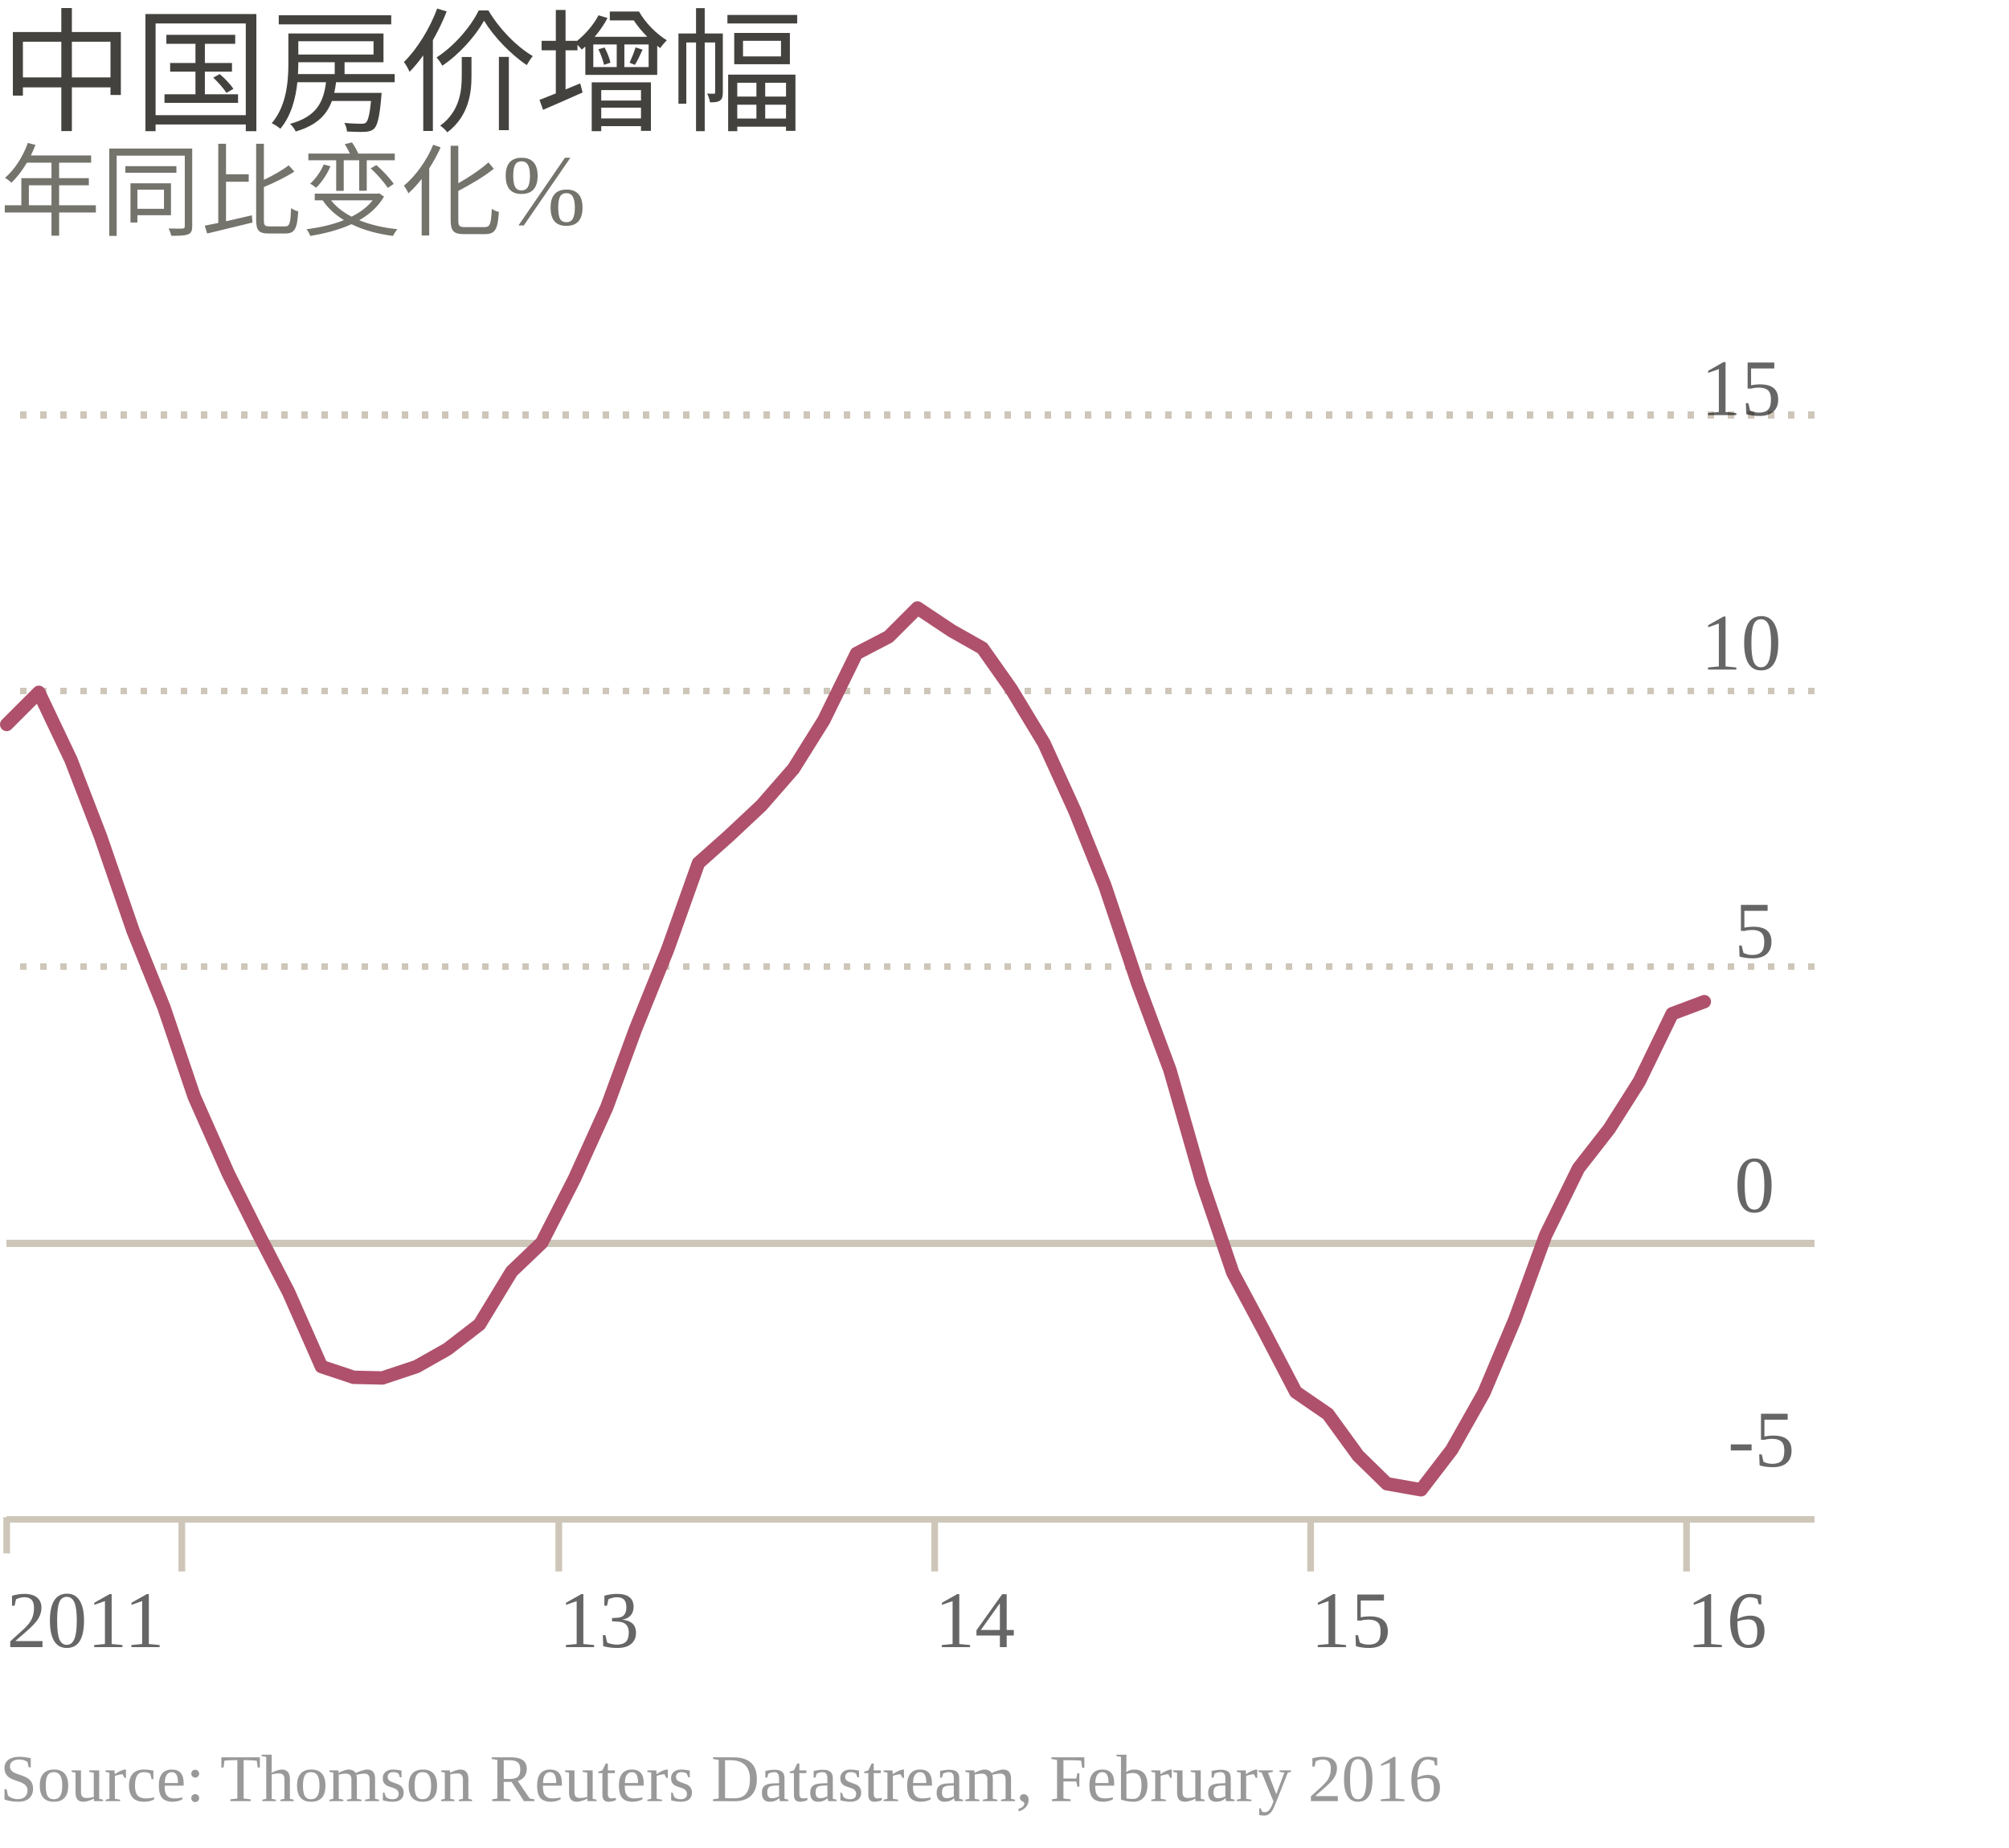
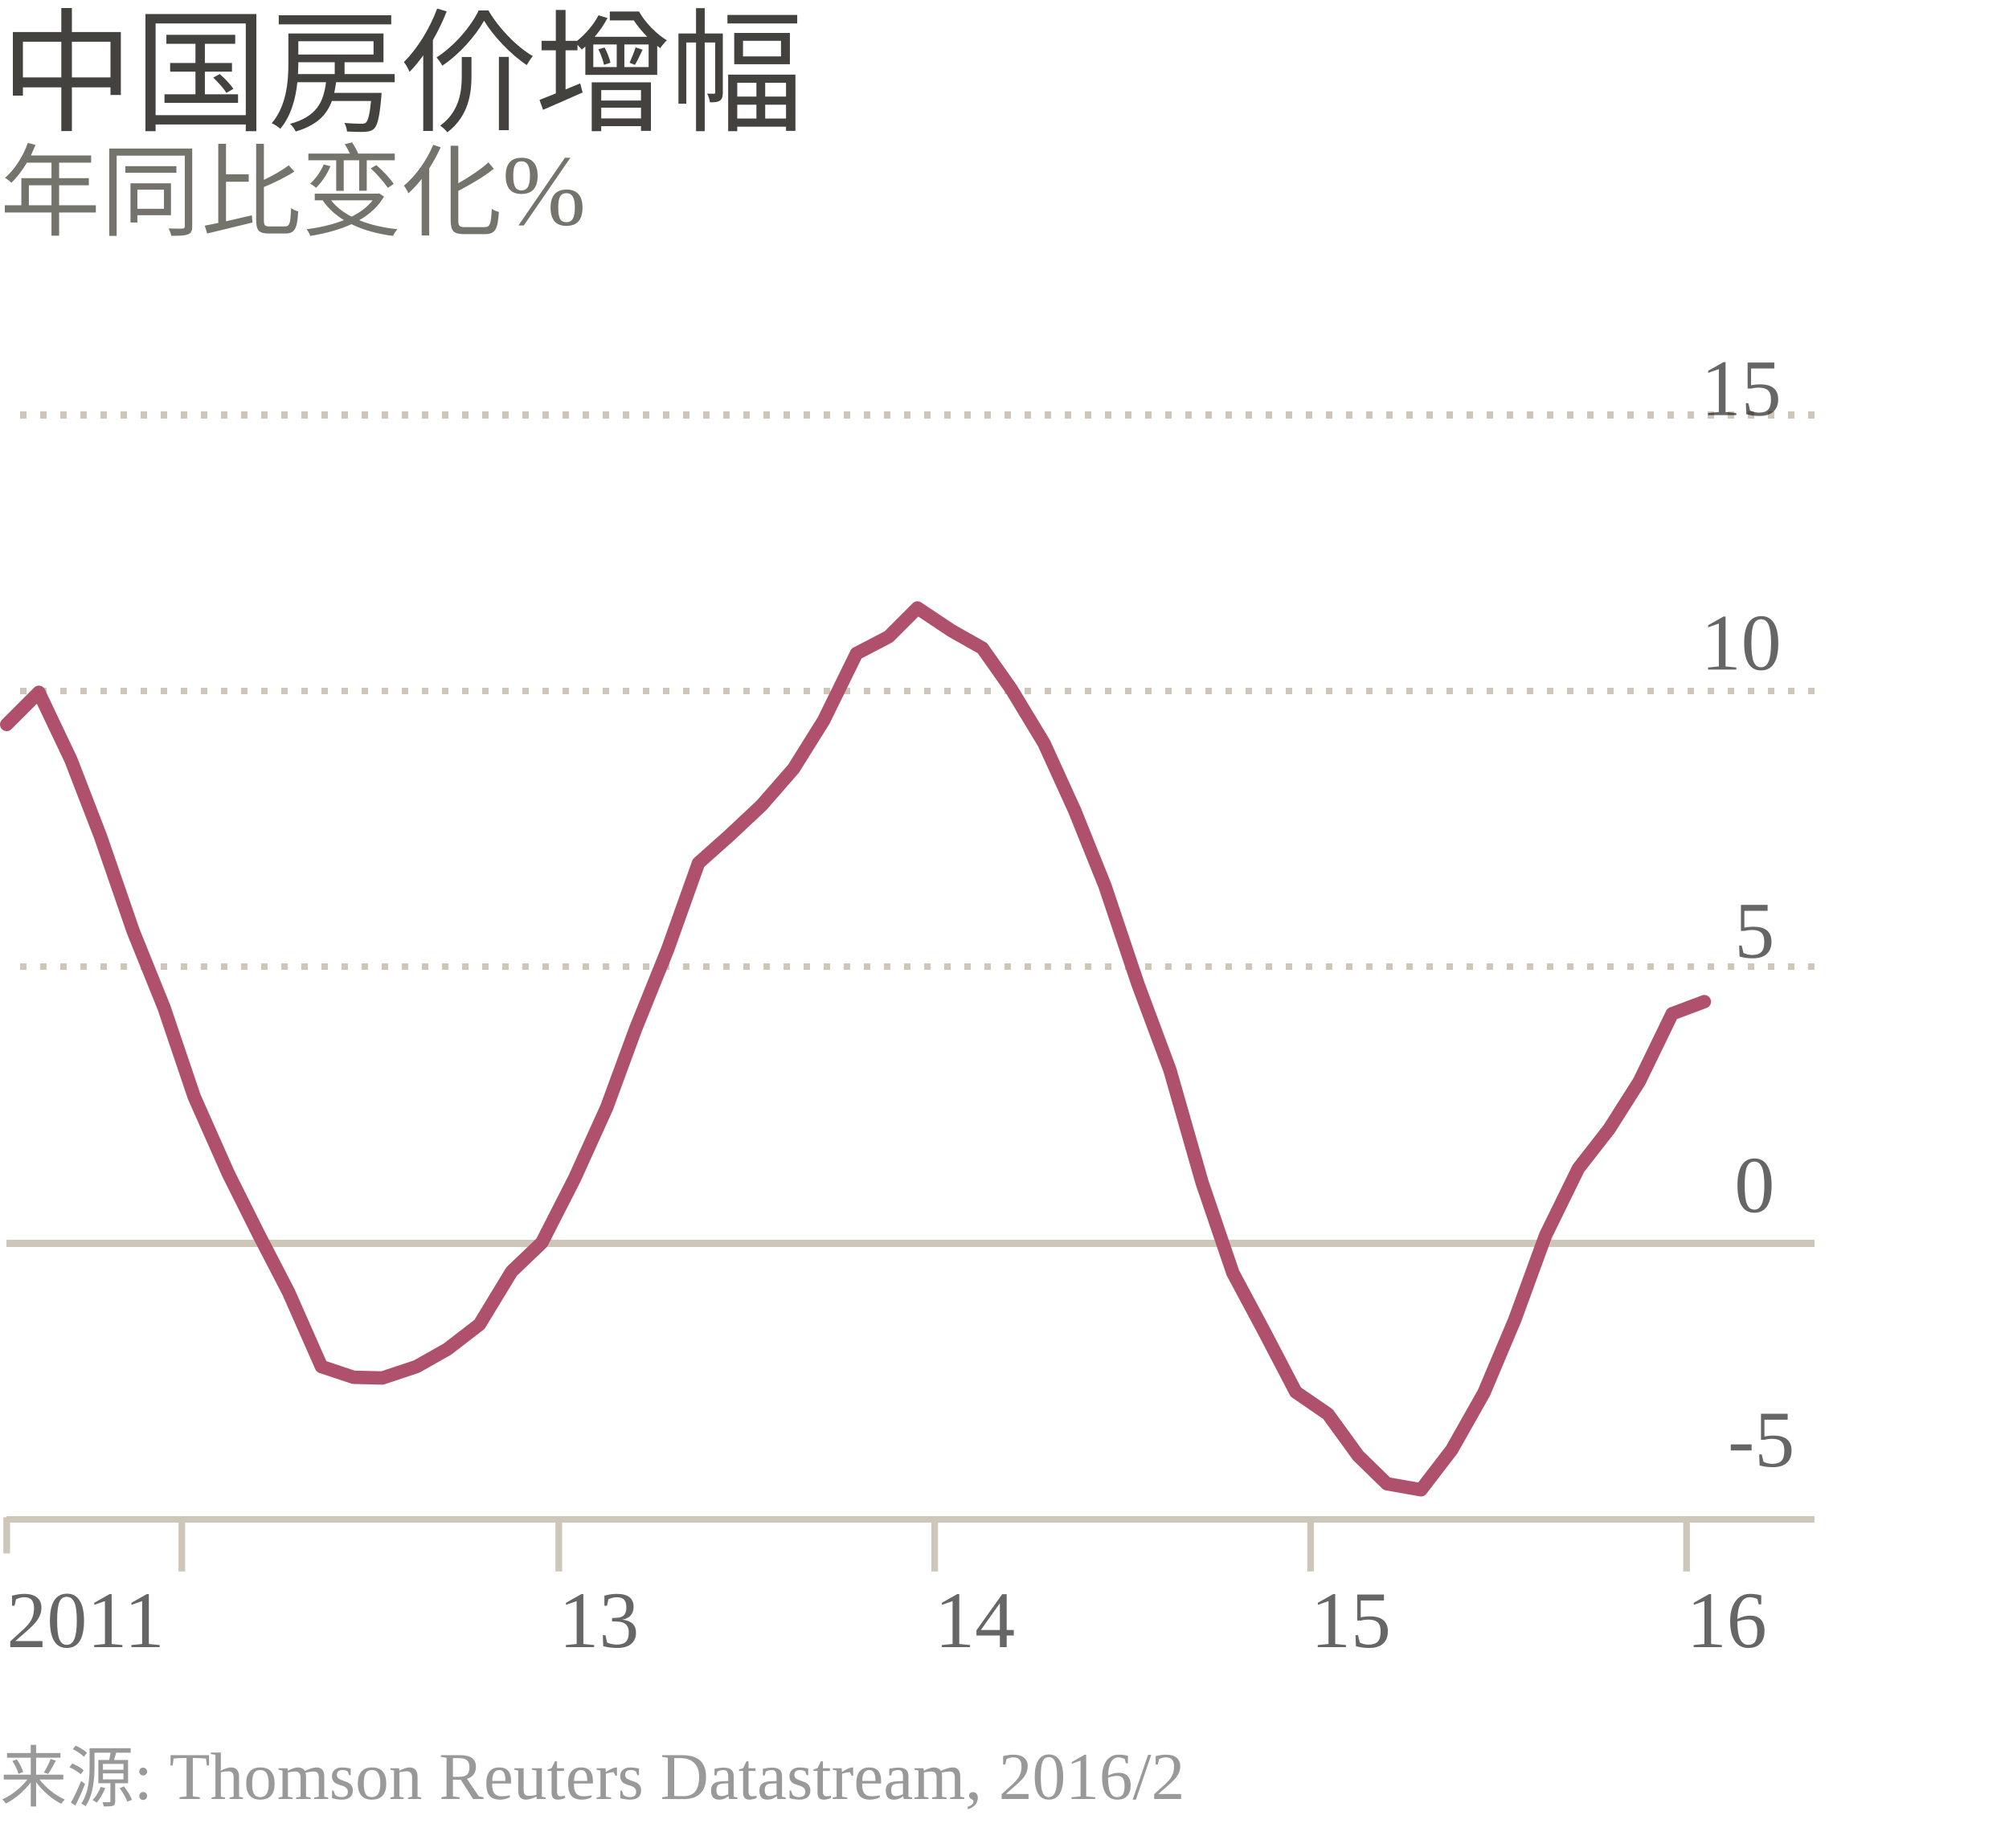
<svg xmlns="http://www.w3.org/2000/svg" version="1.1" viewBox="0 0 300 276">
  <text class="chart-title" fill="#43423e" font-size="20" y="18">中国房价增幅</text>
  <text class="chart-subtitle" fill="#74736C" font-size="15" y="34">年同比变化%</text>
-   <text class="chart-source" font-size="10" fill-opacity="0.4" y="269">Source: Thomson Reuters Datastream, February 2016</text>
+   <text class="chart-source" font-size="10" fill-opacity="0.4" y="269">来源: Thomson Reuters Datastream, 2016/2</text>
  <g transform="translate(1,62)">
    <g transform="translate(0,152)" class="x axis">
      <g transform="translate(0,20)">
        <g transform="translate(0,0)">
          <line fill="none" stroke="#CEC6B9" stroke-miterlimit="10" x1="0" y1="-7.4" x2="0" y2="-2" />
          <text fill-opacity="0.6" font-size="12" x="0" y="12">2011</text>
        </g>
        <g transform="translate(26.15164,0)">
          <line fill="none" stroke="#CEC6B9" stroke-miterlimit="10" x1="0" y1="-7.4" x2="0" y2="0.7" />
        </g>
        <g transform="translate(82.44079,0)">
          <line fill="none" stroke="#CEC6B9" stroke-miterlimit="10" x1="0" y1="-7.4" x2="0" y2="0.7" />
          <text fill-opacity="0.6" font-size="12" x="0" y="12">13</text>
        </g>
        <g transform="translate(138.5762,0)">
          <line fill="none" stroke="#CEC6B9" stroke-miterlimit="10" x1="0" y1="-7.4" x2="0" y2="0.7" />
          <text fill-opacity="0.6" font-size="12" x="0" y="12">14</text>
        </g>
        <g transform="translate(194.7115,0)">
          <line fill="none" stroke="#CEC6B9" stroke-miterlimit="10" x1="0" y1="-7.4" x2="0" y2="0.7" />
          <text fill-opacity="0.6" font-size="12" x="0" y="12">15</text>
        </g>
        <g transform="translate(250.8469,0)">
          <line fill="none" stroke="#CEC6B9" stroke-miterlimit="10" x1="0" y1="-7.4" x2="0" y2="0.7" />
          <text fill-opacity="0.6" font-size="12" x="0" y="12">16</text>
        </g>
      </g>
    </g>
    <g transform="translate(253,0)" class="y axis">
      <g transform="translate(0,152)">
        <line shape-rendering="crispEdges" fill="none" stroke="#CEC6B9" stroke-miterlimit="10" x1="17" y1="12.9" x2="-253" y2="12.9" />
        <text fill-opacity="0.6" font-size="12" x="4" y="5">-5</text>
      </g>
      <g transform="translate(0,114)">
        <line shape-rendering="crispEdges" fill="none" stroke="#CEC6B9" stroke-miterlimit="10" x1="17" y1="9.7" x2="-253" y2="9.7" />
        <text fill-opacity="0.6" font-size="12" x="5" y="5">0</text>
      </g>
      <g transform="translate(0,76)">
        <line shape-rendering="crispEdges" fill="none" stroke="#CEC6B9" stroke-miterlimit="10" stroke-dasharray="1,2" x1="17" y1="6.4" x2="-253" y2="6.4" />
        <text fill-opacity="0.6" font-size="12" x="5" y="5">5</text>
      </g>
      <g transform="translate(0,38)">
        <line shape-rendering="crispEdges" fill="none" stroke="#CEC6B9" stroke-miterlimit="10" stroke-dasharray="1,2" x1="17" y1="3.2" x2="-253" y2="3.2" />
        <text fill-opacity="0.6" font-size="12">10</text>
      </g>
      <g transform="translate(0,0)">
        <line shape-rendering="crispEdges" fill="none" stroke="#CEC6B9" stroke-miterlimit="10" stroke-dasharray="1,2" x1="17" y1="0" x2="-253" y2="0" />
        <text fill-opacity="0.6" font-size="12">15</text>
      </g>
    </g>
    <g>
      <path fill="none" stroke="#AF516C" stroke-width="2" stroke-linecap="round" stroke-linejoin="round" d="M0,46.2l4.8-4.8l4.8,10.1    L14,62.9l4.9,14.2l4.6,11.4l4.5,13.3l5.1,11.5l4.5,9l4.5,8.7l4.9,11.1l4.8,1.6l4.3,0.1l5.1-1.7l4.6-2.6l4.8-3.7l4.8-7.9l4.5-4.3    l4.9-9.6l4.8-10.6l4.3-11.7l4.8-11.9l4.6-12.9l4.6-4.1l4.8-4.5l4.8-5.5l4.5-7.2l4.9-10l4.8-2.5l4.3-4.3l5.1,3.4l4.6,2.6l4.3,6.1    l4.9,8.1l4.6,10.1l4.5,11.2l4.9,14.6l4.8,12.9l4.8,16.8l4.6,13.5l4.6,8.6l4.8,9.2l4.8,3.3l4.5,6.2l4.3,4.2l5.1,0.9l4.6-6l4.8-8.5    l4.6-10.9l4.6-12.6l4.9-10l4.6-5.9l4.5-7.1l4.9-10.1l4.8-1.8" />
    </g>
  </g>
</svg>
